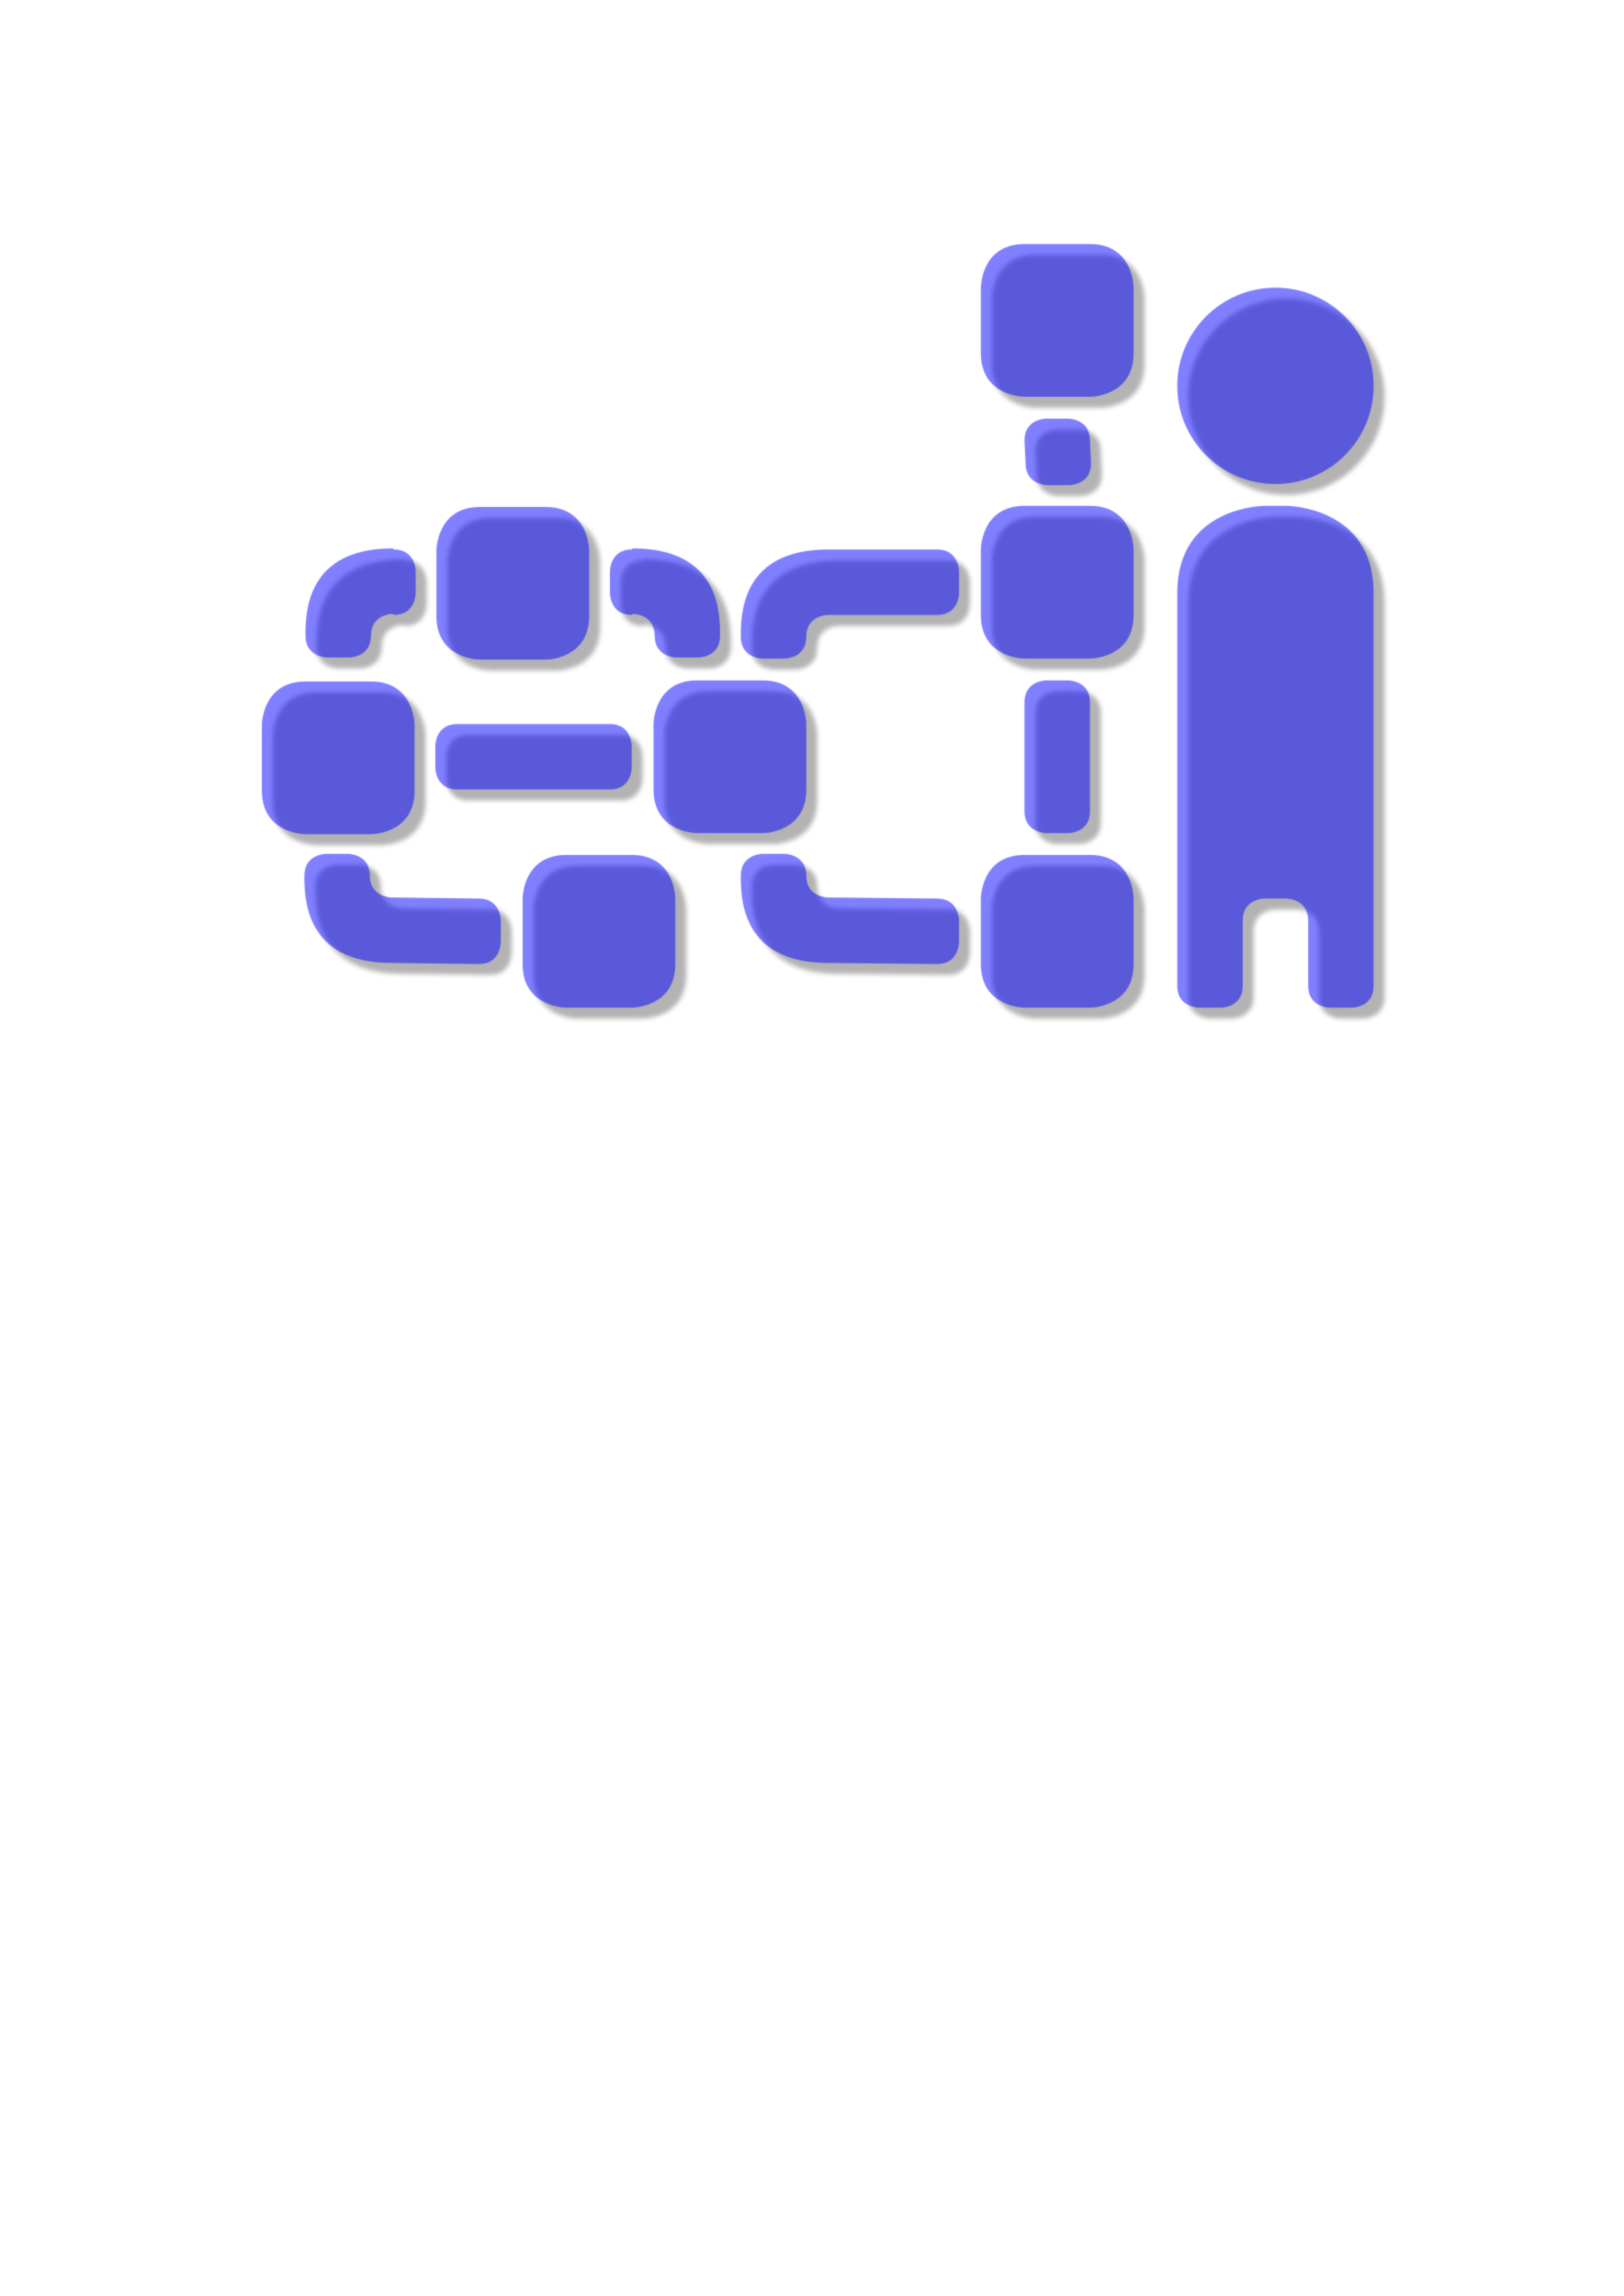
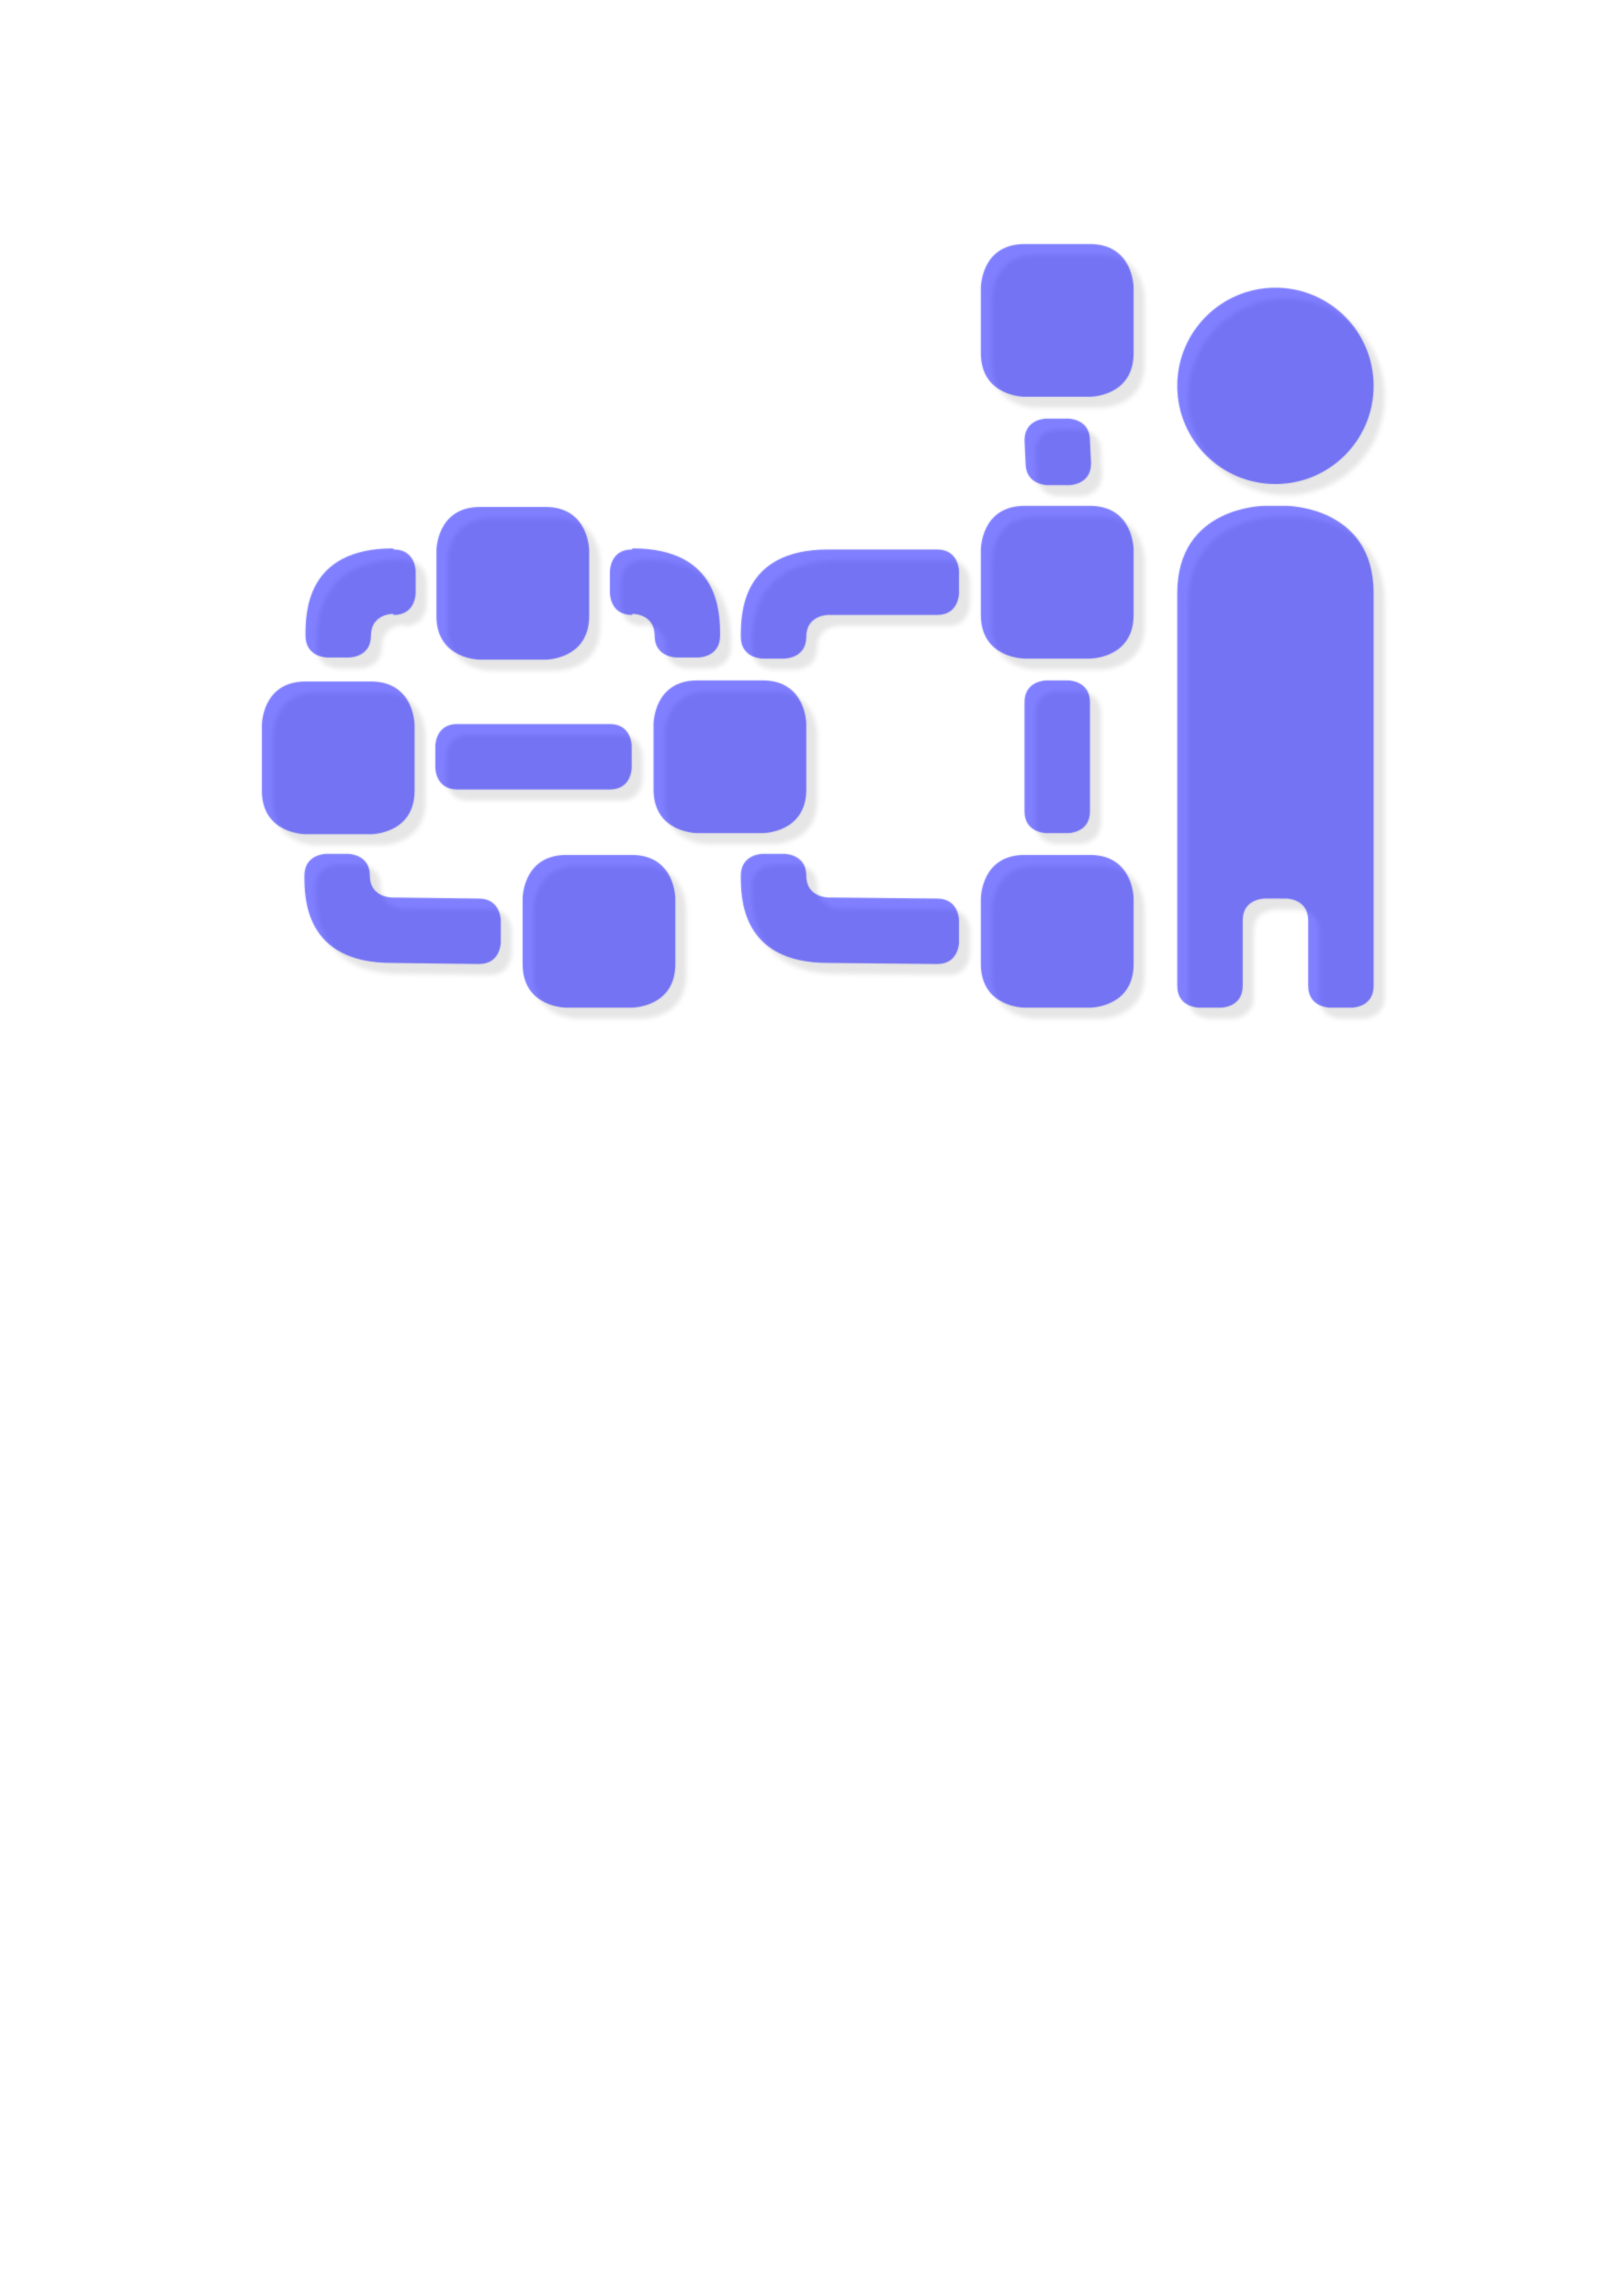
<svg xmlns="http://www.w3.org/2000/svg" width="210mm" height="297mm" viewBox="0 0 744.094 1052.362" id="svg2" version="1.1">
  <defs id="defs4">
    <filter style="color-interpolation-filters:sRGB" id="filter4541" x="-0.005" width="1.01" y="-0.007" height="1.015">
      <feGaussianBlur stdDeviation="1.074" id="feGaussianBlur4543" />
    </filter>
    <filter style="color-interpolation-filters:sRGB" id="filter4573" x="-0.002" width="1.004" y="-0.003" height="1.006">
      <feGaussianBlur stdDeviation="0.43" id="feGaussianBlur4575" />
    </filter>
  </defs>
  <g id="layer1">
-     <g id="g4240" style="fill:#000000;filter:url(#filter4541);opacity:0.3" transform="translate(24.5,134.5)">
+     <g id="g4240" style="fill:#000000;filter:url(#filter4541);opacity:0.1" transform="translate(24.5,134.5)">
      <path id="path4144" d="m 200.5,102.862 30,0 c 20,0 20,20 20,20 0,0 0,10 0,30 0,20 -20,20 -20,20 l -30,0 c 0,0 -20,0 -20,-20 0,-20 0,-30 0,-30 0,0 0,-20 20,-20 z" style="fill:#000000;fill-opacity:1;fill-rule:evenodd;stroke:none;stroke-width:1px;stroke-linecap:butt;stroke-linejoin:miter;stroke-opacity:1" />
      <path id="path4144-4" d="m 120.5,182.862 30,0 c 20,0 20,20 20,20 0,0 0,10 0,30 0,20 -20,20 -20,20 l -30,0 c 0,0 -20,0 -20,-20 0,-20 0,-30 0,-30 0,0 0,-20 20,-20 z" style="fill:#000000;fill-opacity:1;fill-rule:evenodd;stroke:none;stroke-width:1px;stroke-linecap:butt;stroke-linejoin:miter;stroke-opacity:1" />
      <path id="path4144-6" d="m 300,182.362 30,0 c 20,0 20,20 20,20 0,0 0,10 0,30 0,20 -20,20 -20,20 l -30,0 c 0,0 -20,0 -20,-20 0,-20 0,-30 0,-30 0,0 0,-20 20,-20 z" style="fill:#000000;fill-opacity:1;fill-rule:evenodd;stroke:none;stroke-width:1px;stroke-linecap:butt;stroke-linejoin:miter;stroke-opacity:1" />
      <path id="path4144-6-6" d="m 240,262.362 30,0 c 20,0 20,20 20,20 0,0 0,10 0,30 0,20 -20,20 -20,20 l -30,0 c 0,0 -20,0 -20,-20 0,-20 0,-30 0,-30 0,0 0,-20 20,-20 z" style="fill:#000000;fill-opacity:1;fill-rule:evenodd;stroke:none;stroke-width:1px;stroke-linecap:butt;stroke-linejoin:miter;stroke-opacity:1" />
      <path id="path4144-6-6-0" d="m 450,102.362 30,0 c 20,0 20,20 20,20 0,0 0,10 0,30 0,20 -20,20 -20,20 l -30,0 c 0,0 -20,0 -20,-20 0,-20 0,-30 0,-30 0,0 0,-20 20,-20 z" style="fill:#000000;fill-opacity:1;fill-rule:evenodd;stroke:none;stroke-width:1px;stroke-linecap:butt;stroke-linejoin:miter;stroke-opacity:1" />
      <path id="path4144-6-6-0-6" d="m 450,262.362 30,0 c 20,0 20,20 20,20 0,0 0,10 0,30 0,20 -20,20 -20,20 l -30,0 c 0,0 -20,0 -20,-20 0,-20 0,-30 0,-30 0,0 0,-20 20,-20 z" style="fill:#000000;fill-opacity:1;fill-rule:evenodd;stroke:none;stroke-width:1px;stroke-linecap:butt;stroke-linejoin:miter;stroke-opacity:1" />
      <path id="path4144-6-1" d="m 450,-17.638 30,0 c 20,0 20,20 20,20 0,0 0,10 0,30 0,20 -20,20 -20,20 l -30,0 c 0,0 -20,0 -20,-20 0,-20 0,-30 0,-30 0,0 0,-20 20,-20 z" style="fill:#000000;fill-opacity:1;fill-rule:evenodd;stroke:none;stroke-width:1px;stroke-linecap:butt;stroke-linejoin:miter;stroke-opacity:1" />
      <path id="path4153" d="m 320,162.362 c 0,10 10,10 10,10 l 10,0 c 0,0 10,0 10,-10 0,-10 10,-10 10,-10 l 50,0 c 10,0 10,-10 10,-10 l 0,-10 c 0,0 0,-10 -10,-10 l -50,0 c -40,0 -40,30 -40,40 z" style="fill:#000000;fill-rule:evenodd;stroke:none;stroke-width:1px;stroke-linecap:butt;stroke-linejoin:miter;stroke-opacity:1" />
      <path id="path4153-7" d="m 120,271.862 c 0,-10 10,-10 10,-10 l 10,0 c 0,0 10,0 10,10 0,10 10,10 10,10 l 40,0.5 c 10,0 10,10 10,10 l 0,10 c 0,0 0,10 -10,10 l -40,-0.5 c -40,0 -40,-30 -40,-40 z" style="fill:#000000;fill-rule:evenodd;stroke:none;stroke-width:1px;stroke-linecap:butt;stroke-linejoin:miter;stroke-opacity:1" />
      <path id="path4153-7-2-5" d="m 120.5,161.862 c 0,10 10,10 10,10 l 10,0 c 0,0 10,0 10,-10 0,-10 10,-10 10,-10 l 0.5,0.5 c 10,0 10,-10 10,-10 l 0,-10 c 0,0 0,-10 -10,-10 l -0.5,-0.5 c -40,0 -40,30 -40,40 z" style="fill:#000000;fill-rule:evenodd;stroke:none;stroke-width:1px;stroke-linecap:butt;stroke-linejoin:miter;stroke-opacity:1" />
      <path id="path4153-7-2-5-5" d="m 310.5,161.862 c 0,10 -10,10 -10,10 l -10,0 c 0,0 -10,0 -10,-10 0,-10 -10,-10 -10,-10 l -0.5,0.5 c -10,0 -10,-10 -10,-10 l 0,-10 c 0,0 0,-10 10,-10 l 0.5,-0.5 c 40,0 40,30 40,40 z" style="fill:#000000;fill-rule:evenodd;stroke:none;stroke-width:1px;stroke-linecap:butt;stroke-linejoin:miter;stroke-opacity:1" />
      <path id="path4215" d="m 190,202.362 c -10,0 -10,10 -10,10 l 0,10 c 0,0 0,10 10,10 l 70,0 c 10,0 10,-10 10,-10 l 0,-10 c 0,0 0,-10 -10,-10 z" style="fill:#000000;fill-rule:evenodd;stroke:none;stroke-width:1px;stroke-linecap:butt;stroke-linejoin:miter;stroke-opacity:1" />
      <path id="path4215-3" d="m 480,192.362 c 0,-10 -10,-10 -10,-10 l -10,0 c 0,0 -10,0 -10,10 0,10 0,40 0,50 0,10 10,10 10,10 l 10,0 c 0,0 10,0 10,-10 0,-10 0,-40 0,-50 z" style="fill:#000000;fill-rule:evenodd;stroke:none;stroke-width:1px;stroke-linecap:butt;stroke-linejoin:miter;stroke-opacity:1" />
      <path id="path4215-3-3" d="m 480,72.362 c 0,-10 -10,-10 -10,-10 l -10,0 c 0,0 -10,0 -10,10 l 0.5,10.5 c 0,10 10,10 10,10 l 10,0 c 0,0 10,0 10,-10 z" style="fill:#000000;fill-rule:evenodd;stroke:none;stroke-width:1px;stroke-linecap:butt;stroke-linejoin:miter;stroke-opacity:1" />
      <circle r="45" cy="47.362" cx="565" id="path4297" style="fill:#000000;fill-opacity:1;stroke:none;stroke-width:25;stroke-linecap:round;stroke-linejoin:round;stroke-miterlimit:4;stroke-dasharray:none;stroke-opacity:1" />
      <path id="path4153-7-7" d="m 320,271.862 c 0,-10 10,-10 10,-10 l 10,0 c 0,0 10,0 10,10 0,10 10,10 10,10 l 50,0.5 c 10,0 10,10 10,10 l 0,10 c 0,0 0,10 -10,10 l -50,-0.5 c -40,0 -40,-30 -40,-40 z" style="fill:#000000;fill-rule:evenodd;stroke:none;stroke-width:1px;stroke-linecap:butt;stroke-linejoin:miter;stroke-opacity:1" />
      <path id="path4168" d="m 520,322.362 c 0,10 10,10 10,10 l 10,0 c 0,0 10,0 10,-10 l 0,-30 c 0,-10 10,-10 10,-10 l 10,0 c 0,0 10,0 10,10 l 0,30 c 0,10 10,10 10,10 l 10,0 c 0,0 10,0 10,-10 l 0,-180 c 0,-40 -40,-40 -40,-40 l -10,0 c 0,0 -40,0 -40,40 z" style="fill:#000000;fill-rule:evenodd" />
    </g>
    <g transform="translate(19.5,129.5)" id="g4240-9" style="opacity:0.5;filter:url(#filter4573)">
      <path id="path4144-48" d="m 200.5,102.862 30,0 c 20,0 20,20 20,20 0,0 0,10 0,30 0,20 -20,20 -20,20 l -30,0 c 0,0 -20,0 -20,-20 0,-20 0,-30 0,-30 0,0 0,-20 20,-20 z" style="fill:#0000ff;fill-opacity:1;fill-rule:evenodd;stroke:none;stroke-width:1px;stroke-linecap:butt;stroke-linejoin:miter;stroke-opacity:1" />
      <path id="path4144-4-9" d="m 120.5,182.862 30,0 c 20,0 20,20 20,20 0,0 0,10 0,30 0,20 -20,20 -20,20 l -30,0 c 0,0 -20,0 -20,-20 0,-20 0,-30 0,-30 0,0 0,-20 20,-20 z" style="fill:#0000ff;fill-opacity:1;fill-rule:evenodd;stroke:none;stroke-width:1px;stroke-linecap:butt;stroke-linejoin:miter;stroke-opacity:1" />
      <path id="path4144-6-4" d="m 300,182.362 30,0 c 20,0 20,20 20,20 0,0 0,10 0,30 0,20 -20,20 -20,20 l -30,0 c 0,0 -20,0 -20,-20 0,-20 0,-30 0,-30 0,0 0,-20 20,-20 z" style="fill:#0000ff;fill-opacity:1;fill-rule:evenodd;stroke:none;stroke-width:1px;stroke-linecap:butt;stroke-linejoin:miter;stroke-opacity:1" />
      <path id="path4144-6-6-4" d="m 240,262.362 30,0 c 20,0 20,20 20,20 0,0 0,10 0,30 0,20 -20,20 -20,20 l -30,0 c 0,0 -20,0 -20,-20 0,-20 0,-30 0,-30 0,0 0,-20 20,-20 z" style="fill:#0000ff;fill-opacity:1;fill-rule:evenodd;stroke:none;stroke-width:1px;stroke-linecap:butt;stroke-linejoin:miter;stroke-opacity:1" />
      <path id="path4144-6-6-0-9" d="m 450,102.362 30,0 c 20,0 20,20 20,20 0,0 0,10 0,30 0,20 -20,20 -20,20 l -30,0 c 0,0 -20,0 -20,-20 0,-20 0,-30 0,-30 0,0 0,-20 20,-20 z" style="fill:#0000ff;fill-opacity:1;fill-rule:evenodd;stroke:none;stroke-width:1px;stroke-linecap:butt;stroke-linejoin:miter;stroke-opacity:1" />
      <path id="path4144-6-6-0-6-3" d="m 450,262.362 30,0 c 20,0 20,20 20,20 0,0 0,10 0,30 0,20 -20,20 -20,20 l -30,0 c 0,0 -20,0 -20,-20 0,-20 0,-30 0,-30 0,0 0,-20 20,-20 z" style="fill:#0000ff;fill-opacity:1;fill-rule:evenodd;stroke:none;stroke-width:1px;stroke-linecap:butt;stroke-linejoin:miter;stroke-opacity:1" />
      <path id="path4144-6-1-3" d="m 450,-17.638 30,0 c 20,0 20,20 20,20 0,0 0,10 0,30 0,20 -20,20 -20,20 l -30,0 c 0,0 -20,0 -20,-20 0,-20 0,-30 0,-30 0,0 0,-20 20,-20 z" style="fill:#0000ff;fill-opacity:1;fill-rule:evenodd;stroke:none;stroke-width:1px;stroke-linecap:butt;stroke-linejoin:miter;stroke-opacity:1" />
      <path id="path4153-77" d="m 320,162.362 c 0,10 10,10 10,10 l 10,0 c 0,0 10,0 10,-10 0,-10 10,-10 10,-10 l 50,0 c 10,0 10,-10 10,-10 l 0,-10 c 0,0 0,-10 -10,-10 l -50,0 c -40,0 -40,30 -40,40 z" style="fill:#0000ff;fill-rule:evenodd;stroke:none;stroke-width:1px;stroke-linecap:butt;stroke-linejoin:miter;stroke-opacity:1" />
      <path id="path4153-7-2" d="m 120,271.862 c 0,-10 10,-10 10,-10 l 10,0 c 0,0 10,0 10,10 0,10 10,10 10,10 l 40,0.5 c 10,0 10,10 10,10 l 0,10 c 0,0 0,10 -10,10 l -40,-0.5 c -40,0 -40,-30 -40,-40 z" style="fill:#0000ff;fill-rule:evenodd;stroke:none;stroke-width:1px;stroke-linecap:butt;stroke-linejoin:miter;stroke-opacity:1" />
      <path id="path4153-7-2-5-3" d="m 120.5,161.862 c 0,10 10,10 10,10 l 10,0 c 0,0 10,0 10,-10 0,-10 10,-10 10,-10 l 0.5,0.5 c 10,0 10,-10 10,-10 l 0,-10 c 0,0 0,-10 -10,-10 l -0.5,-0.5 c -40,0 -40,30 -40,40 z" style="fill:#0000ff;fill-rule:evenodd;stroke:none;stroke-width:1px;stroke-linecap:butt;stroke-linejoin:miter;stroke-opacity:1" />
      <path id="path4153-7-2-5-5-2" d="m 310.5,161.862 c 0,10 -10,10 -10,10 l -10,0 c 0,0 -10,0 -10,-10 0,-10 -10,-10 -10,-10 l -0.5,0.5 c -10,0 -10,-10 -10,-10 l 0,-10 c 0,0 0,-10 10,-10 l 0.5,-0.5 c 40,0 40,30 40,40 z" style="fill:#0000ff;fill-rule:evenodd;stroke:none;stroke-width:1px;stroke-linecap:butt;stroke-linejoin:miter;stroke-opacity:1" />
      <path id="path4215-9" d="m 190,202.362 c -10,0 -10,10 -10,10 l 0,10 c 0,0 0,10 10,10 l 70,0 c 10,0 10,-10 10,-10 l 0,-10 c 0,0 0,-10 -10,-10 z" style="fill:#0000ff;fill-rule:evenodd;stroke:none;stroke-width:1px;stroke-linecap:butt;stroke-linejoin:miter;stroke-opacity:1" />
      <path id="path4215-3-7" d="m 480,192.362 c 0,-10 -10,-10 -10,-10 l -10,0 c 0,0 -10,0 -10,10 0,10 0,40 0,50 0,10 10,10 10,10 l 10,0 c 0,0 10,0 10,-10 0,-10 0,-40 0,-50 z" style="fill:#0000ff;fill-rule:evenodd;stroke:none;stroke-width:1px;stroke-linecap:butt;stroke-linejoin:miter;stroke-opacity:1" />
      <path id="path4215-3-3-3" d="m 480,72.362 c 0,-10 -10,-10 -10,-10 l -10,0 c 0,0 -10,0 -10,10 l 0.5,10.5 c 0,10 10,10 10,10 l 10,0 c 0,0 10,0 10,-10 z" style="fill:#0000ff;fill-rule:evenodd;stroke:none;stroke-width:1px;stroke-linecap:butt;stroke-linejoin:miter;stroke-opacity:1" />
      <circle r="45" cy="47.362" cx="565" id="path4297-0" style="fill:#0000ff;fill-opacity:1;stroke:none;stroke-width:25;stroke-linecap:round;stroke-linejoin:round;stroke-miterlimit:4;stroke-dasharray:none;stroke-opacity:1" />
      <path id="path4153-7-7-8" d="m 320,271.862 c 0,-10 10,-10 10,-10 l 10,0 c 0,0 10,0 10,10 0,10 10,10 10,10 l 50,0.5 c 10,0 10,10 10,10 l 0,10 c 0,0 0,10 -10,10 l -50,-0.5 c -40,0 -40,-30 -40,-40 z" style="fill:#0000ff;fill-rule:evenodd;stroke:none;stroke-width:1px;stroke-linecap:butt;stroke-linejoin:miter;stroke-opacity:1" />
      <path id="path4168-3" d="m 520,322.362 c 0,10 10,10 10,10 l 10,0 c 0,0 10,0 10,-10 l 0,-30 c 0,-10 10,-10 10,-10 l 10,0 c 0,0 10,0 10,10 l 0,30 c 0,10 10,10 10,10 l 10,0 c 0,0 10,0 10,-10 l 0,-180 c 0,-40 -40,-40 -40,-40 l -10,0 c 0,0 -40,0 -40,40 z" style="fill:#0000ff;fill-rule:evenodd" />
    </g>
    <flowRoot xml:space="preserve" id="flowRoot4363" style="fill:black;stroke:none;stroke-opacity:1;stroke-width:1px;stroke-linejoin:miter;stroke-linecap:butt;fill-opacity:1;font-family:sans-serif;font-style:normal;font-weight:normal;font-size:40px;line-height:125%;letter-spacing:0px;word-spacing:0px">
      <flowRegion id="flowRegion4365">
        <rect id="rect4367" width="510" height="60" x="180" y="492.362" />
      </flowRegion>
      <flowPara id="flowPara4369" />
    </flowRoot>
  </g>
</svg>
